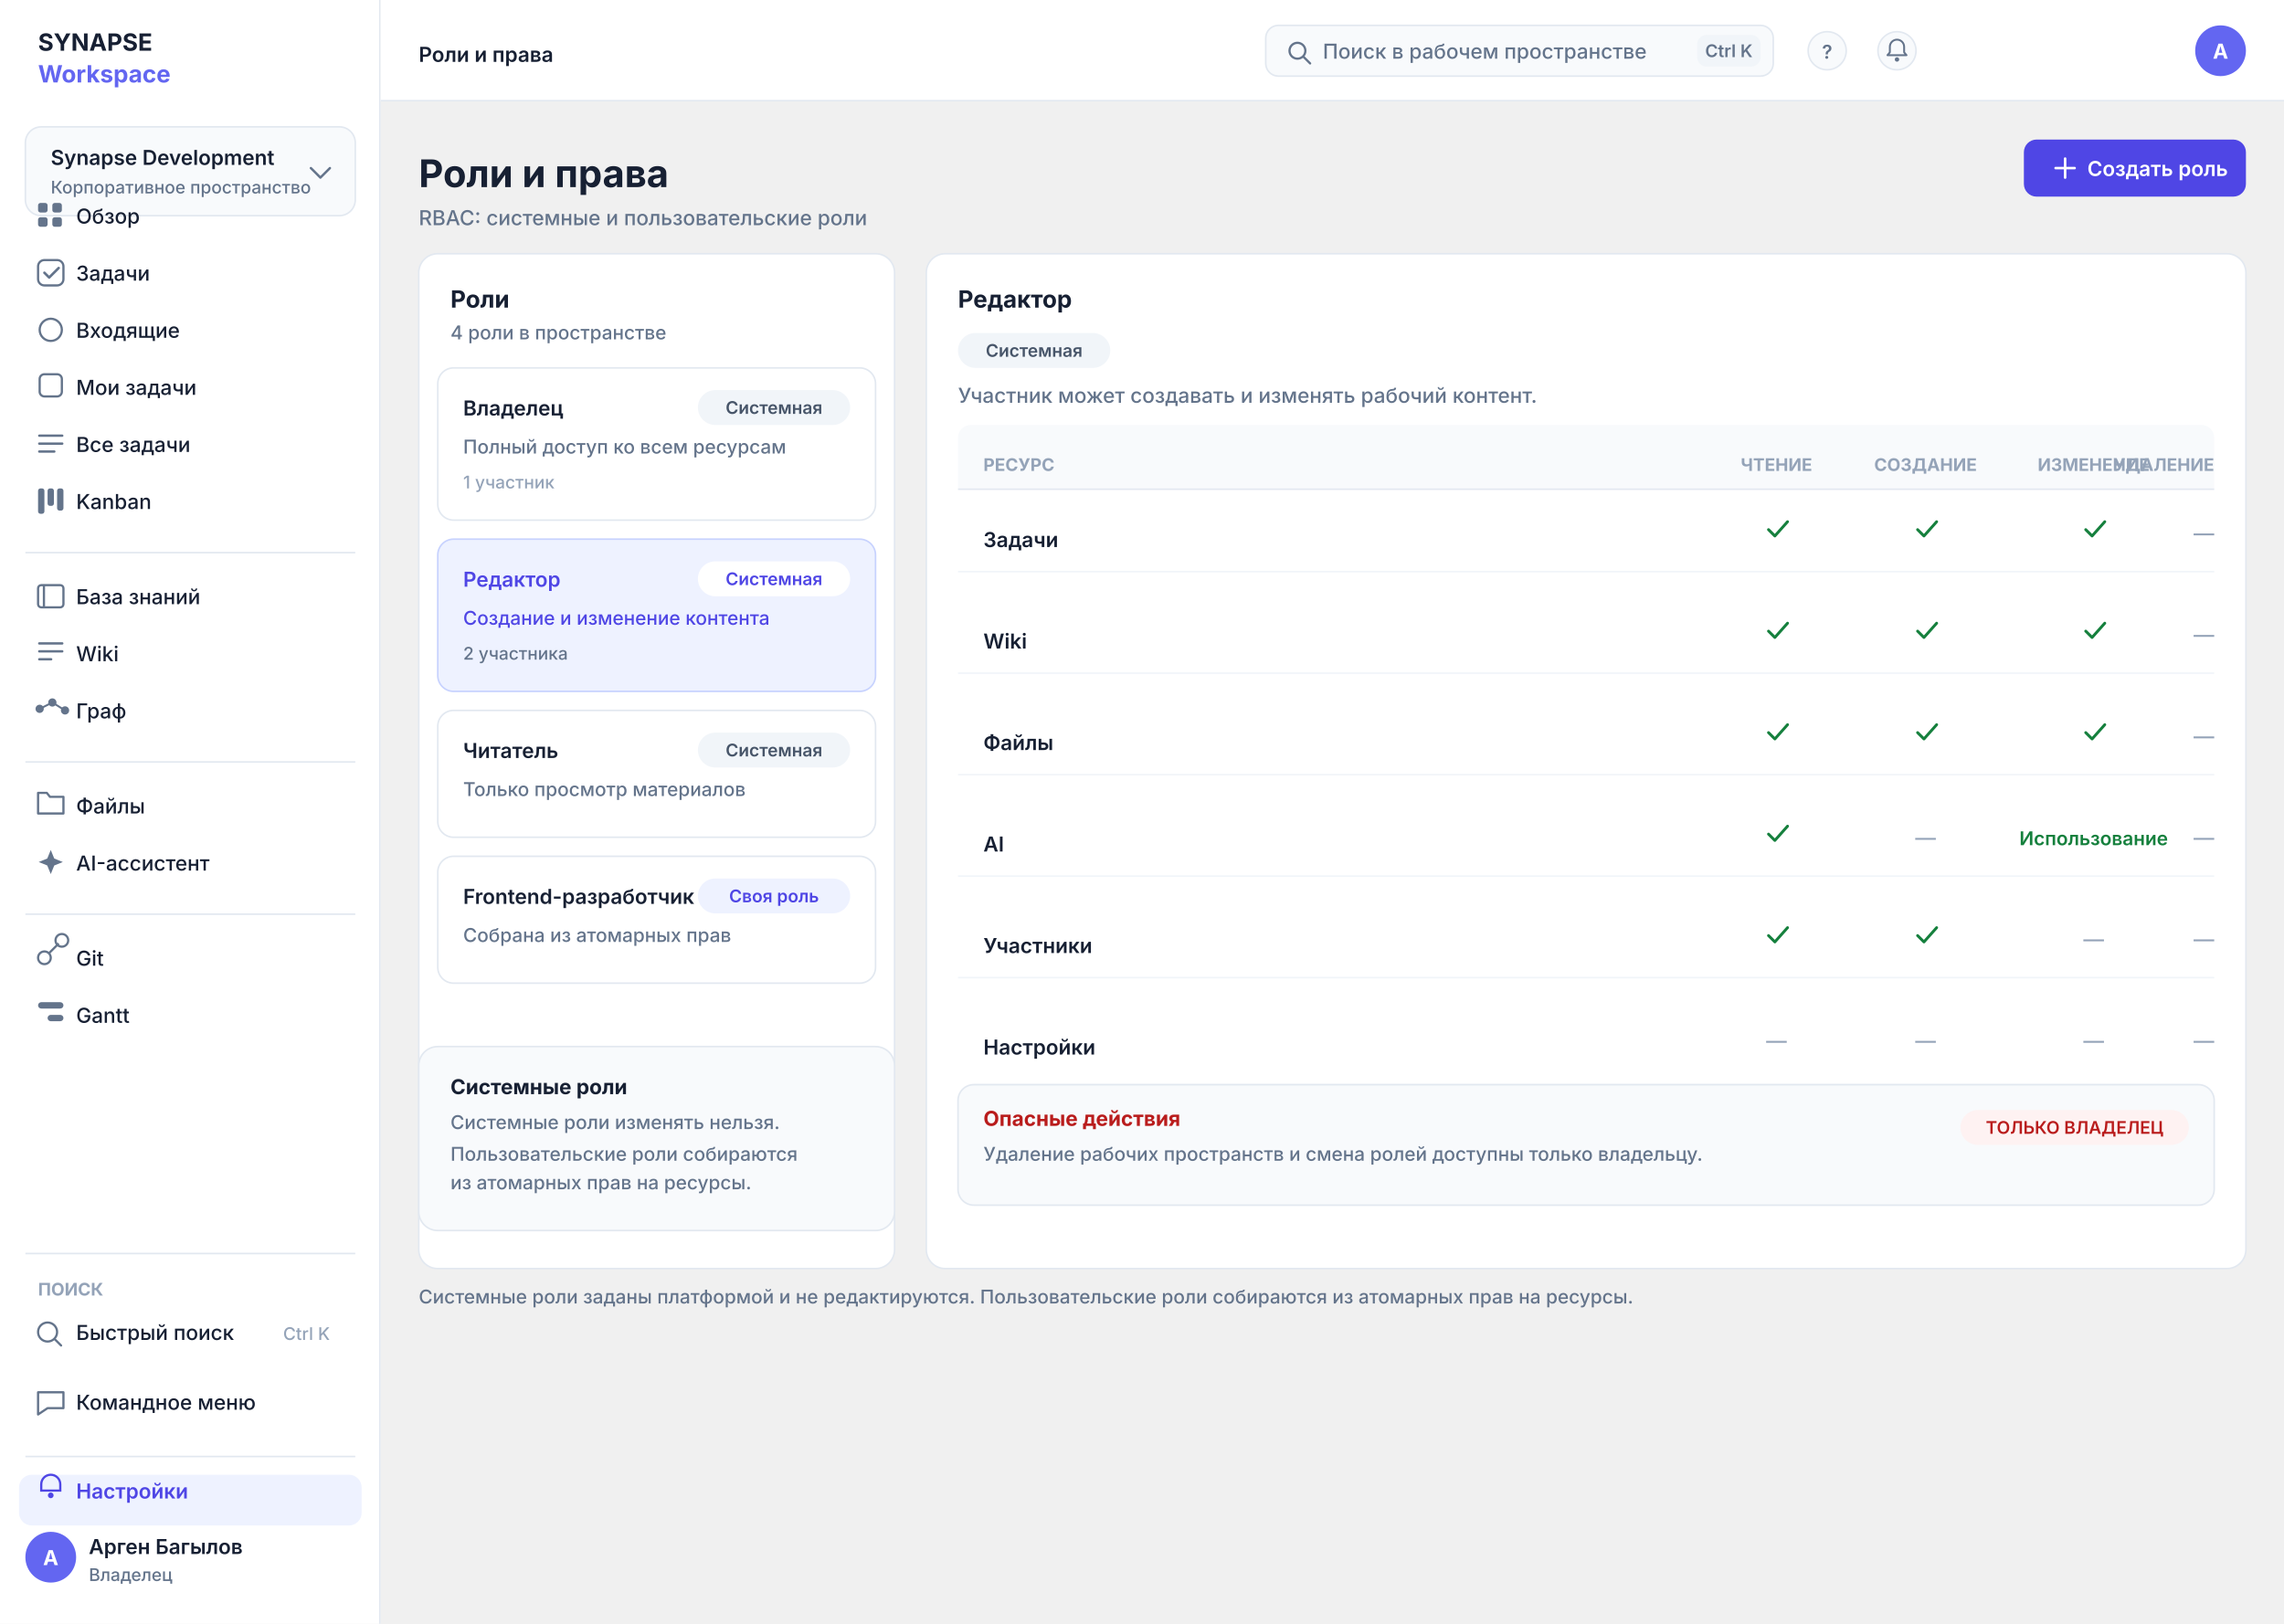
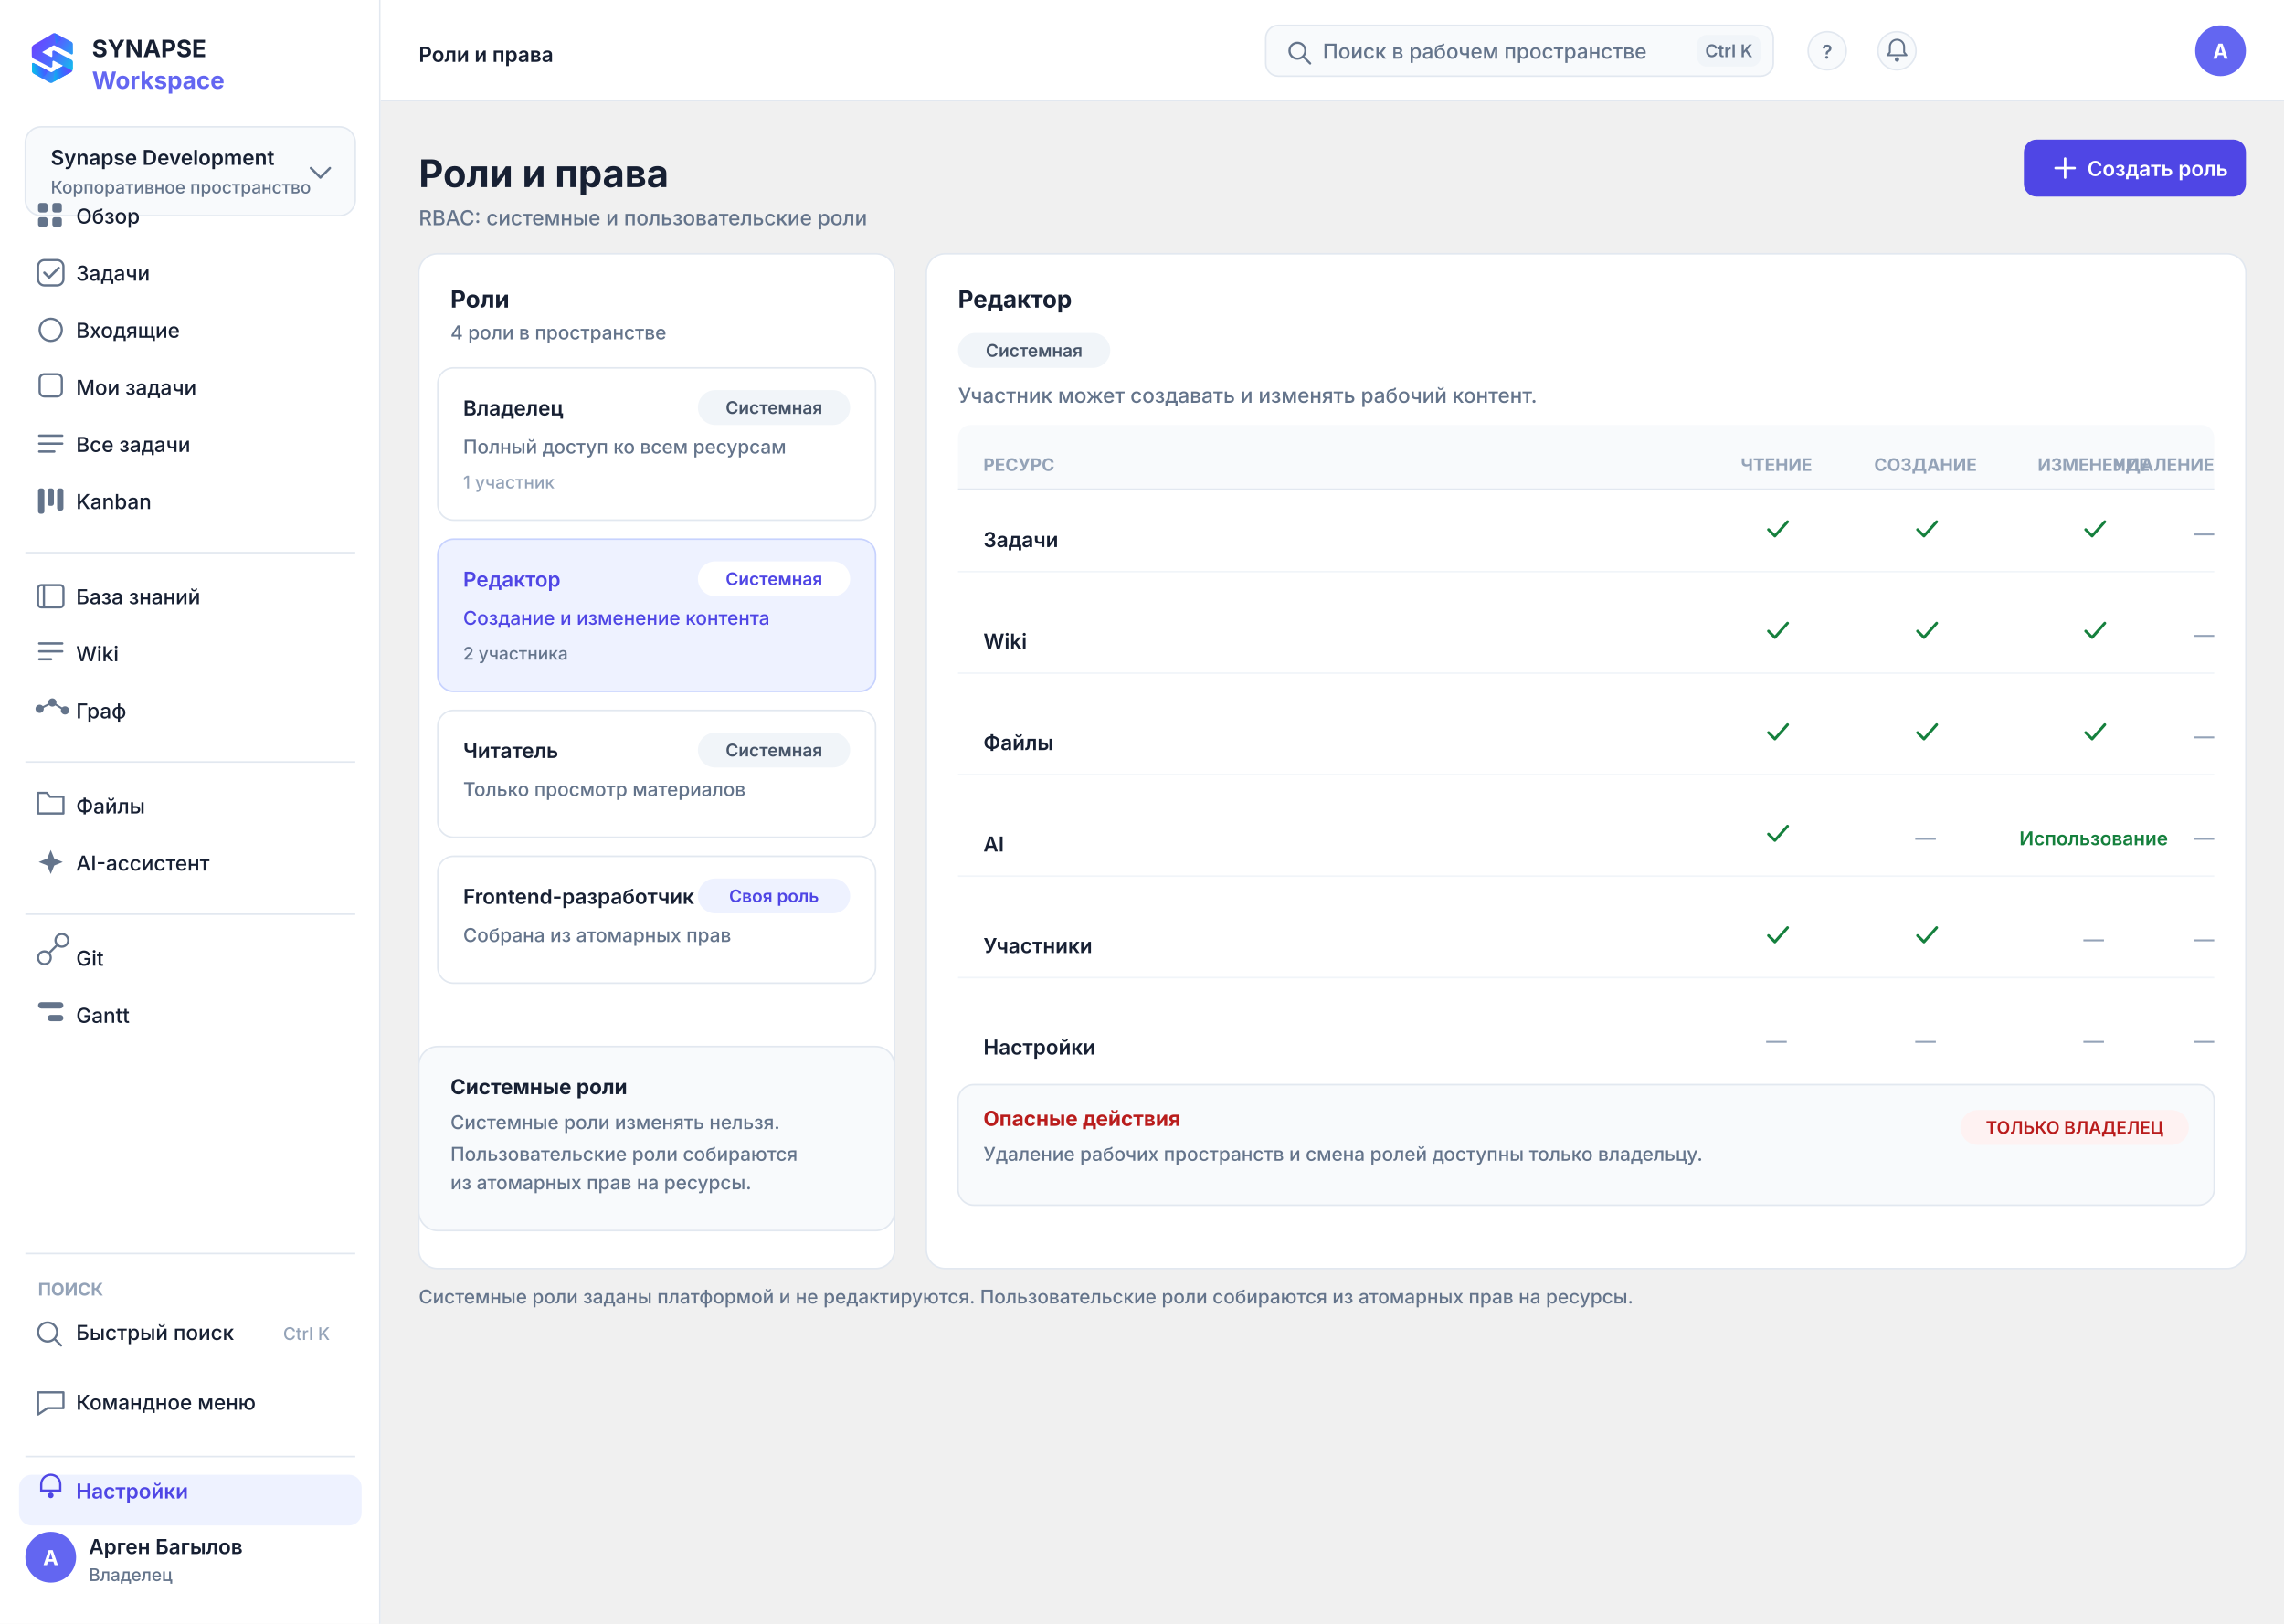
<svg xmlns="http://www.w3.org/2000/svg" width="1440" height="1024" viewBox="0 0 1440 1024" font-family="Inter, Arial, sans-serif">
+   <defs>
+     <linearGradient id="logoGrad" x1="0.000" y1="0.000" x2="1.106" y2="0.864">
+       <stop offset="0" stop-color="#713BFF" />
+       <stop offset="0.48" stop-color="#4E69FF" />
+       <stop offset="1" stop-color="#00D7E8" />
+     </linearGradient>
+     <linearGradient id="logoGrad2" x1="-0.157" y1="0.025" x2="0.975" y2="-0.157">
+       <stop offset="0" stop-color="#00CFE8" />
+       <stop offset="0.52" stop-color="#356EFF" />
+       <stop offset="1" stop-color="#7A35FF" />
+     </linearGradient>
+   </defs>
  <g id="sidebar">
    <rect id="sidebar-bg" x="0" y="0" width="240" height="1024" fill="#FFFFFF" />
    <rect id="sidebar-border" x="239" y="0" width="1" height="1024" fill="#E2E8F0" />
-     <text id="brand-line1" x="24" y="32" font-size="15" font-weight="700" fill="#172033">SYNAPSE</text>
-     <text id="brand-line2" x="24" y="52" font-size="15" font-weight="700" fill="#6366F1">Workspace</text>
+     <g id="brand-mark" transform="translate(20 21) scale(0.1912)">
+       <g id="logo-mark" transform="translate(-2.75 -1.75)">
+         <g id="logo-body" fill="url(#logoGrad)">
+           <path id="logo-body-1" d="M75.75 1.75 L79.75 2.00 L84.25 4.00 L87.00 5.75 L105.50 15.00 L106.25 15.75 L121.00 23.00 L129.25 27.75 L130.50 28.00 L135.75 31.25 L137.50 34.00 L138.50 36.75 L138.75 68.00 L138.00 69.75 L135.75 71.50 L134.25 71.50 L132.50 70.75 L122.50 65.00 L109.75 58.75 L97.75 52.00 L90.50 48.75 L77.75 41.75 L76.50 41.50 L74.50 41.75 L72.00 43.00 L61.50 49.75 L60.00 50.25 L49.50 56.75 L38.25 63.00 L37.50 64.25 L46.75 69.75 L66.50 79.75 L68.25 80.00 L69.75 79.25 L70.75 77.25 L70.75 62.00 L71.75 60.25 L73.25 59.00 L76.50 58.75 L85.25 63.75 L94.25 68.00 L104.25 73.75 L120.75 82.00 L127.00 85.75 L134.00 89.00 L136.75 91.50 L138.00 93.75 L138.75 96.50 L138.75 119.00 L136.75 125.00 L135.00 127.50 L131.50 130.50 L81.50 158.00 L71.00 164.50 L68.25 165.50 L64.50 165.50 L58.50 162.75 L45.75 155.00 L41.00 152.75 L32.00 147.25 L9.00 134.50 L5.75 131.50 L4.00 128.00 L3.75 126.00 L4.00 101.25 L6.00 99.50 L8.00 99.50 L66.00 130.00 L69.25 129.75 L91.25 117.00 L103.50 110.75 L105.00 109.75 L105.75 108.50 L104.25 107.25 L77.00 93.00 L74.75 92.00 L73.75 92.00 L71.00 94.25 L70.75 111.25 L68.50 114.00 L65.00 114.25 L61.25 112.75 L41.50 102.00 L9.50 85.75 L6.25 83.50 L5.00 82.00 L4.00 80.50 L3.00 77.50 L2.75 50.75 L4.00 46.25 L5.00 44.25 L6.00 42.75 L9.00 40.00 L34.50 25.00 L37.25 23.75 L39.50 22.00 L61.00 9.75 L68.00 5.25 L74.00 2.00 L75.75 1.75 Z" />
+         </g>
+         <g id="logo-fold" fill="url(#logoGrad2)">
+           <path id="logo-fold-1" d="M73.50 91.75 L75.75 92.00 L82.50 95.75 L83.75 95.75 L88.50 98.75 L91.25 99.75 L96.00 102.75 L104.50 107.00 L106.00 108.25 L106.00 109.25 L106.75 110.25 L112.00 112.00 L125.00 119.25 L130.50 121.75 L132.50 123.50 L134.25 124.25 L135.25 126.00 L137.25 123.50 L138.75 118.25 L138.75 96.50 L138.75 119.00 L136.75 125.00 L135.00 127.50 L131.50 130.50 L95.75 150.00 L77.25 160.75 L76.75 161.00 L77.00 159.75 L75.50 160.50 L75.25 160.00 L76.25 158.75 L75.75 158.25 L76.25 157.50 L75.75 157.00 L76.25 156.25 L75.75 155.75 L76.25 155.00 L75.75 154.25 L76.75 153.00 L76.25 152.50 L76.75 151.75 L76.25 151.25 L76.75 150.50 L76.25 149.75 L76.75 149.25 L76.25 147.00 L77.25 146.00 L76.75 145.25 L77.25 144.75 L76.75 144.00 L77.25 143.50 L76.75 142.75 L77.25 142.00 L76.75 141.50 L77.75 140.25 L77.25 139.50 L77.75 139.00 L77.25 138.25 L77.75 137.75 L77.25 137.00 L77.75 136.50 L77.25 134.25 L78.25 133.25 L77.75 132.50 L78.25 132.00 L78.00 128.25 L80.25 127.00 L81.00 126.00 L80.25 125.25 L79.25 125.25 L81.00 123.50 L80.00 123.50 L91.25 117.00 L103.50 110.75 L105.00 109.75 L105.75 108.50 L104.25 107.25 L77.00 93.00 L73.75 92.00 L71.00 94.25 L70.75 111.25 L68.50 114.00 L64.00 114.00 L68.00 114.00 L70.00 112.25 L70.75 110.75 L70.75 94.50 L71.50 93.25 L73.50 91.75 Z" />
+           <path id="logo-fold-2" d="M6.75 99.25 L11.00 101.00 L66.00 130.00 L69.25 129.75 L66.25 130.50 L57.25 126.00 L57.25 127.00 L59.50 128.75 L59.00 129.00 L55.50 127.75 L53.25 128.75 L53.00 130.75 L52.50 130.75 L52.00 132.25 L52.00 133.75 L48.50 139.75 L38.75 147.00 L38.00 147.75 L38.50 149.25 L37.75 149.75 L35.75 148.75 L35.25 149.25 L9.00 134.50 L5.25 130.75 L4.00 128.00 L3.75 126.00 L3.75 102.00 L5.50 99.75 L6.75 99.25 Z" />
+           <path id="logo-fold-3" d="M75.75 1.75 L79.75 2.00 L84.25 4.00 L117.75 21.50 L101.75 14.00 L102.00 15.00 L103.00 15.25 L103.00 15.75 L100.25 16.00 L99.50 17.00 L100.00 18.25 L99.50 19.00 L100.50 21.25 L101.75 21.25 L102.00 20.00 L102.75 21.50 L99.00 23.75 L97.00 26.00 L90.00 30.75 L84.75 35.50 L82.75 36.50 L83.00 34.75 L82.00 33.50 L82.50 33.00 L82.00 32.25 L82.50 31.50 L81.50 30.25 L82.00 29.75 L81.00 28.50 L81.50 27.75 L81.00 27.00 L81.50 26.50 L80.50 25.25 L81.00 24.50 L80.50 23.75 L81.00 23.25 L80.00 22.00 L80.50 21.25 L80.00 20.50 L80.50 20.00 L79.50 19.00 L79.75 16.50 L79.00 15.75 L79.25 13.50 L78.50 12.50 L78.75 11.50 L78.00 10.75 L78.25 8.25 L77.25 7.25 L77.75 6.75 L77.25 6.00 L77.75 5.25 L76.75 4.00 L77.50 2.50 L75.25 2.25 L72.50 3.00 L50.50 15.75 L71.50 3.25 L74.00 2.00 L75.75 1.75 Z" />
+           <path id="logo-fold-4" d="M74.00 58.75 L77.25 59.00 L85.25 63.75 L94.25 68.00 L96.75 69.75 L119.50 81.50 L87.25 65.25 L86.25 65.75 L87.50 66.50 L87.50 67.50 L87.00 67.75 L87.00 70.75 L87.50 71.75 L87.00 72.00 L87.00 73.75 L87.00 72.00 L86.50 72.00 L86.50 73.75 L86.00 74.25 L85.25 73.25 L85.75 72.50 L83.50 69.00 L80.75 68.50 L80.75 68.00 L78.75 68.00 L77.00 66.00 L78.75 62.50 L80.00 62.50 L80.75 63.25 L81.50 63.25 L82.00 62.50 L76.00 59.00 L73.75 59.25 L72.50 60.00 L71.00 62.75 L70.75 78.50 L69.25 80.00 L66.25 80.00 L44.00 68.50 L37.50 64.75 L37.25 63.75 L38.00 63.25 L37.50 63.75 L38.00 64.75 L46.75 69.75 L66.50 79.75 L68.25 80.00 L69.75 79.25 L70.75 77.25 L70.75 62.00 L71.75 60.25 L74.00 58.75 Z" />
+         </g>
+       </g>
+     </g>
+     <text id="brand-line1" x="58" y="36" font-size="15" font-weight="700" fill="#172033">SYNAPSE</text>
+     <text id="brand-line2" x="58" y="56" font-size="15" font-weight="700" fill="#6366F1">Workspace</text>
    <g id="workspace-switcher">
      <rect x="16" y="80" width="208" height="56" rx="10" fill="#F8FAFC" stroke="#E2E8F0" />
      <text x="32" y="104" font-size="13" font-weight="600" fill="#172033">Synapse Development</text>
      <text x="32" y="122" font-size="11" font-weight="500" fill="#64748B">Корпоративное пространство</text>
      <path d="M196 106l6 6 6-6" fill="none" stroke="#64748B" stroke-width="1.5" stroke-linecap="round" stroke-linejoin="round" />
    </g>
    <g id="nav-primary">
      <rect x="24" y="128" width="6" height="6" rx="1.5" fill="#64748B" />
      <rect x="33" y="128" width="6" height="6" rx="1.5" fill="#64748B" />
      <rect x="24" y="137" width="6" height="6" rx="1.5" fill="#64748B" />
      <rect x="33" y="137" width="6" height="6" rx="1.5" fill="#64748B" />
      <text x="48" y="141" font-size="13" font-weight="500" fill="#172033">Обзор</text>
      <rect id="nav-tasks" x="24" y="164" width="16" height="16" rx="4" fill="none" stroke="#64748B" stroke-width="1.4" />
      <path d="M28 172l3 3 6-6" fill="none" stroke="#64748B" stroke-width="1.6" stroke-linecap="round" stroke-linejoin="round" />
      <text x="48" y="177" font-size="13" font-weight="500" fill="#172033">Задачи</text>
      <circle cx="32" cy="208" r="7" fill="none" stroke="#64748B" stroke-width="1.4" />
      <text x="48" y="213" font-size="13" font-weight="500" fill="#172033">Входящие</text>
      <rect x="25" y="236" width="14" height="14" rx="3" fill="none" stroke="#64748B" stroke-width="1.4" />
      <text x="48" y="249" font-size="13" font-weight="500" fill="#172033">Мои задачи</text>
      <rect x="24" y="274" width="16" height="1.5" rx="0.75" fill="#64748B" />
      <rect x="24" y="279" width="16" height="1.5" rx="0.75" fill="#64748B" />
      <rect x="24" y="284" width="11" height="1.5" rx="0.75" fill="#64748B" />
      <text x="48" y="285" font-size="13" font-weight="500" fill="#172033">Все задачи</text>
      <rect x="24" y="308" width="4" height="16" rx="1.5" fill="#64748B" />
      <rect x="30" y="308" width="4" height="11" rx="1.5" fill="#64748B" />
      <rect x="36" y="308" width="4" height="14" rx="1.5" fill="#64748B" />
      <text x="48" y="321" font-size="13" font-weight="500" fill="#172033">Kanban</text>
    </g>
    <rect id="divider-1" x="16" y="348" width="208" height="1" fill="#E2E8F0" />
    <g id="nav-knowledge">
      <rect x="24" y="369" width="16" height="14" rx="2" fill="none" stroke="#64748B" stroke-width="1.4" />
      <rect x="27" y="369" width="1.4" height="14" fill="#64748B" />
      <text x="48" y="381" font-size="13" font-weight="500" fill="#172033">База знаний</text>
      <rect x="24" y="405" width="16" height="1.5" rx="0.75" fill="#64748B" />
      <rect x="24" y="410" width="16" height="1.5" rx="0.75" fill="#64748B" />
      <rect x="24" y="415" width="9" height="1.5" rx="0.75" fill="#64748B" />
      <text x="48" y="417" font-size="13" font-weight="500" fill="#172033">Wiki</text>
      <path d="M25 447l8-4 8 5" fill="none" stroke="#64748B" stroke-width="1.2" />
      <circle cx="25" cy="447" r="2.6" fill="#64748B" />
      <circle cx="33" cy="443" r="2.6" fill="#64748B" />
      <circle cx="41" cy="448" r="2.6" fill="#64748B" />
      <text x="48" y="453" font-size="13" font-weight="500" fill="#172033">Граф</text>
    </g>
    <rect id="divider-2" x="16" y="480" width="208" height="1" fill="#E2E8F0" />
    <g id="nav-workspace">
      <path d="M24 500h5.5l2 2.5h8.5v10.5H24z" fill="none" stroke="#64748B" stroke-width="1.4" stroke-linejoin="round" />
      <text x="48" y="513" font-size="13" font-weight="500" fill="#172033">Файлы</text>
      <path d="M32 536l2.2 5.4 5.4 2.2-5.4 2.2-2.2 5.4-2.2-5.4-5.4-2.2 5.4-2.2z" fill="#64748B" />
      <text x="48" y="549" font-size="13" font-weight="500" fill="#172033">AI-ассистент</text>
    </g>
    <rect id="divider-3" x="16" y="576" width="208" height="1" fill="#E2E8F0" />
    <g id="nav-modules">
      <circle cx="28" cy="604" r="4" fill="none" stroke="#64748B" stroke-width="1.4" />
      <path d="M31 601l6-6" fill="none" stroke="#64748B" stroke-width="1.4" />
      <circle cx="39" cy="593" r="4" fill="none" stroke="#64748B" stroke-width="1.4" />
      <text x="48" y="609" font-size="13" font-weight="500" fill="#172033">Git</text>
      <rect x="24" y="632" width="16" height="4" rx="2" fill="#64748B" />
      <rect x="30" y="640" width="10" height="4" rx="2" fill="#64748B" />
      <text x="48" y="645" font-size="13" font-weight="500" fill="#172033">Gantt</text>
    </g>
    <rect id="divider-4" x="16" y="790" width="208" height="1" fill="#E2E8F0" />
    <text id="nav-search-label" x="24" y="817" font-size="11" font-weight="700" fill="#94A3B8">ПОИСК</text>
    <circle cx="30" cy="840" r="6" fill="none" stroke="#64748B" stroke-width="1.4" />
    <path d="M34.5 844.5l4 4" fill="none" stroke="#64748B" stroke-width="1.4" stroke-linecap="round" />
    <text x="48" y="845" font-size="13" font-weight="500" fill="#172033">Быстрый поиск</text>
    <text x="208" y="845" font-size="11" font-weight="500" fill="#94A3B8" text-anchor="end">Ctrl K</text>
    <path d="M24 878h16v10H30l-6 4z" fill="none" stroke="#64748B" stroke-width="1.4" stroke-linejoin="round" />
    <text x="48" y="889" font-size="13" font-weight="500" fill="#172033">Командное меню</text>
    <rect id="divider-5" x="16" y="918" width="208" height="1" fill="#E2E8F0" />
    <g id="nav-settings-item">
      <rect id="nav-settings" x="12" y="930" width="216" height="32" rx="8" fill="#EEF2FF" />
      <path d="M32 930a6 6 0 0 1 6 6v4h-12v-4a6 6 0 0 1 6-6z" fill="none" stroke="#4F46E5" stroke-width="1.4" />
      <circle cx="32" cy="943" r="1.8" fill="#4F46E5" />
      <text id="nav-settings-label" x="48" y="945" font-size="13" font-weight="600" fill="#4F46E5">Настройки</text>
    </g>
    <g id="sidebar-user">
      <circle cx="32" cy="982" r="16" fill="#6366F1" />
      <text x="32" y="987" font-size="13" font-weight="700" fill="#FFFFFF" text-anchor="middle">А</text>
      <text x="56" y="980" font-size="13" font-weight="600" fill="#172033">Арген Багылов</text>
      <text x="56" y="997" font-size="11" font-weight="500" fill="#64748B">Владелец</text>
    </g>
  </g>
  <g id="topbar">
    <rect id="topbar-bg" x="240" y="0" width="1200" height="64" fill="#FFFFFF" />
    <rect id="topbar-border" x="240" y="63" width="1200" height="1" fill="#E2E8F0" />
    <text id="topbar-title" x="264" y="39" font-size="13" font-weight="600" fill="#172033">Роли и права</text>
    <g id="topbar-search">
      <rect x="798" y="16" width="320" height="32" rx="8" fill="#F8FAFC" stroke="#E2E8F0" />
      <circle cx="818" cy="32" r="5" fill="none" stroke="#64748B" stroke-width="1.4" />
      <path d="M822 36l4 4" fill="none" stroke="#64748B" stroke-width="1.4" stroke-linecap="round" />
      <text x="834" y="37" font-size="13" font-weight="500" fill="#64748B">Поиск в рабочем пространстве</text>
      <rect x="1070" y="22" width="40" height="20" rx="6" fill="#F1F5F9" />
      <text x="1090" y="36" font-size="11" font-weight="600" fill="#64748B" text-anchor="middle">Ctrl K</text>
    </g>
    <g id="topbar-help">
      <circle cx="1152" cy="32" r="12" fill="#F8FAFC" stroke="#E2E8F0" />
      <text x="1152" y="37" font-size="12" font-weight="600" fill="#64748B" text-anchor="middle">?</text>
    </g>
    <g id="topbar-notifications">
      <circle cx="1196" cy="32" r="12" fill="#F8FAFC" stroke="#E2E8F0" />
      <path d="M1196 25a4.5 4.5 0 0 0-4.5 4.5v3.5l-1.5 1.8h12l-1.5-1.8v-3.5a4.5 4.5 0 0 0-4.5-4.5z" fill="none" stroke="#64748B" stroke-width="1.2" stroke-linejoin="round" />
      <circle cx="1196" cy="37.5" r="1.4" fill="#64748B" />
    </g>
    <g id="topbar-user">
      <circle cx="1400" cy="32" r="16" fill="#6366F1" />
      <text x="1400" y="37" font-size="13" font-weight="700" fill="#FFFFFF" text-anchor="middle">А</text>
    </g>
  </g>
  <g id="content">
    <text id="page-title" x="264" y="118" font-size="24" font-weight="700" fill="#172033">Роли и права</text>
    <text id="page-subtitle" x="264" y="142" font-size="13" font-weight="500" fill="#64748B">RBAC: системные и пользовательские роли</text>
    <g id="btn-create-role">
      <rect id="btn-create-role-bg" x="1276" y="88" width="140" height="36" rx="8" fill="#4F46E5" />
      <path id="btn-create-role-icon" d="M1296 106h12M1302 100v12" fill="none" stroke="#FFFFFF" stroke-width="1.6" stroke-linecap="round" />
      <text id="btn-create-role-label" x="1316" y="111" font-size="13" font-weight="600" fill="#FFFFFF">Создать роль</text>
    </g>
    <g id="card-role-list">
      <rect id="role-list-bg" x="264" y="160" width="300" height="640" rx="12" fill="#FFFFFF" stroke="#E2E8F0" />
      <text id="role-list-title" x="284" y="194" font-size="15" font-weight="700" fill="#172033">Роли</text>
      <text id="role-list-subtitle" x="284" y="214" font-size="12" font-weight="500" fill="#64748B">4 роли в пространстве</text>
      <g id="role-row-owner">
        <rect id="role-owner-bg" x="276" y="232" width="276" height="96" rx="10" fill="#FFFFFF" stroke="#E2E8F0" />
        <text id="role-owner-name" x="292" y="262" font-size="13" font-weight="600" fill="#172033">Владелец</text>
        <rect id="role-owner-badge" x="440" y="246" width="96" height="22" rx="11" fill="#F1F5F9" />
        <text id="role-owner-badge-label" x="488" y="261" font-size="11" font-weight="600" fill="#475569" text-anchor="middle">Системная</text>
        <text id="role-owner-desc" x="292" y="286" font-size="12" font-weight="500" fill="#64748B">Полный доступ ко всем ресурсам</text>
        <text id="role-owner-meta" x="292" y="308" font-size="11" font-weight="500" fill="#94A3B8">1 участник</text>
      </g>
      <g id="role-row-editor">
        <rect id="role-editor-bg" x="276" y="340" width="276" height="96" rx="10" fill="#EEF2FF" stroke="#C7D2FE" />
        <text id="role-editor-name" x="292" y="370" font-size="13" font-weight="600" fill="#4F46E5">Редактор</text>
        <rect id="role-editor-badge" x="440" y="354" width="96" height="22" rx="11" fill="#FFFFFF" />
        <text id="role-editor-badge-label" x="488" y="369" font-size="11" font-weight="600" fill="#4F46E5" text-anchor="middle">Системная</text>
        <text id="role-editor-desc" x="292" y="394" font-size="12" font-weight="500" fill="#4F46E5">Создание и изменение контента</text>
        <text id="role-editor-meta" x="292" y="416" font-size="11" font-weight="500" fill="#64748B">2 участника</text>
      </g>
      <g id="role-row-reader">
        <rect id="role-reader-bg" x="276" y="448" width="276" height="80" rx="10" fill="#FFFFFF" stroke="#E2E8F0" />
        <text id="role-reader-name" x="292" y="478" font-size="13" font-weight="600" fill="#172033">Читатель</text>
        <rect id="role-reader-badge" x="440" y="462" width="96" height="22" rx="11" fill="#F1F5F9" />
        <text id="role-reader-badge-label" x="488" y="477" font-size="11" font-weight="600" fill="#475569" text-anchor="middle">Системная</text>
        <text id="role-reader-desc" x="292" y="502" font-size="12" font-weight="500" fill="#64748B">Только просмотр материалов</text>
      </g>
      <g id="role-row-custom">
        <rect id="role-custom-bg" x="276" y="540" width="276" height="80" rx="10" fill="#FFFFFF" stroke="#E2E8F0" />
        <text id="role-custom-name" x="292" y="570" font-size="13" font-weight="600" fill="#172033">Frontend-разработчик</text>
        <rect id="role-custom-badge" x="440" y="554" width="96" height="22" rx="11" fill="#EEF2FF" />
        <text id="role-custom-badge-label" x="488" y="569" font-size="11" font-weight="600" fill="#4F46E5" text-anchor="middle">Своя роль</text>
        <text id="role-custom-desc" x="292" y="594" font-size="12" font-weight="500" fill="#64748B">Собрана из атомарных прав</text>
      </g>
    </g>
    <g id="card-permissions">
      <rect id="permissions-bg" x="584" y="160" width="832" height="640" rx="12" fill="#FFFFFF" stroke="#E2E8F0" />
      <text id="permissions-title" x="604" y="194" font-size="15" font-weight="700" fill="#172033">Редактор</text>
      <rect id="permissions-badge" x="604" y="210" width="96" height="22" rx="11" fill="#F1F5F9" />
      <text id="permissions-badge-label" x="652" y="225" font-size="11" font-weight="600" fill="#475569" text-anchor="middle">Системная</text>
      <text id="permissions-desc" x="604" y="254" font-size="13" font-weight="500" fill="#64748B">Участник может создавать и изменять рабочий контент.</text>
      <g id="permissions-matrix">
        <path id="matrix-head-bg" d="M604 276a8 8 0 0 1 8-8h776a8 8 0 0 1 8 8v32H604z" fill="#F8FAFC" />
        <rect id="matrix-head-line" x="604" y="308" width="792" height="1" fill="#E2E8F0" />
        <text id="th-resource" x="620" y="297" font-size="11" font-weight="700" fill="#94A3B8">РЕСУРС</text>
        <text id="th-read" x="1120" y="297" font-size="11" font-weight="700" fill="#94A3B8" text-anchor="middle">ЧТЕНИЕ</text>
        <text id="th-create" x="1214" y="297" font-size="11" font-weight="700" fill="#94A3B8" text-anchor="middle">СОЗДАНИЕ</text>
        <text id="th-edit" x="1320" y="297" font-size="11" font-weight="700" fill="#94A3B8" text-anchor="middle">ИЗМЕНЕНИЕ</text>
        <text id="th-delete" x="1396" y="297" font-size="11" font-weight="700" fill="#94A3B8" text-anchor="end">УДАЛЕНИЕ</text>
        <g id="perm-row-tasks">
          <text id="perm-tasks-name" x="620" y="345" font-size="13" font-weight="600" fill="#172033">Задачи</text>
          <path id="perm-tasks-read" d="M1115 334l4 4 8-9" fill="none" stroke="#15803D" stroke-width="1.8" stroke-linecap="round" stroke-linejoin="round" />
          <path id="perm-tasks-create" d="M1209 334l4 4 8-9" fill="none" stroke="#15803D" stroke-width="1.8" stroke-linecap="round" stroke-linejoin="round" />
          <path id="perm-tasks-edit" d="M1315 334l4 4 8-9" fill="none" stroke="#15803D" stroke-width="1.8" stroke-linecap="round" stroke-linejoin="round" />
          <text id="perm-tasks-delete" x="1396" y="341" font-size="13" font-weight="500" fill="#94A3B8" text-anchor="end">—</text>
        </g>
        <rect id="perm-line-1" x="604" y="360" width="792" height="1" fill="#F1F5F9" />
        <g id="perm-row-wiki">
          <text id="perm-wiki-name" x="620" y="409" font-size="13" font-weight="600" fill="#172033">Wiki</text>
          <path id="perm-wiki-read" d="M1115 398l4 4 8-9" fill="none" stroke="#15803D" stroke-width="1.8" stroke-linecap="round" stroke-linejoin="round" />
          <path id="perm-wiki-create" d="M1209 398l4 4 8-9" fill="none" stroke="#15803D" stroke-width="1.8" stroke-linecap="round" stroke-linejoin="round" />
          <path id="perm-wiki-edit" d="M1315 398l4 4 8-9" fill="none" stroke="#15803D" stroke-width="1.8" stroke-linecap="round" stroke-linejoin="round" />
          <text id="perm-wiki-delete" x="1396" y="405" font-size="13" font-weight="500" fill="#94A3B8" text-anchor="end">—</text>
        </g>
        <rect id="perm-line-2" x="604" y="424" width="792" height="1" fill="#F1F5F9" />
        <g id="perm-row-files">
          <text id="perm-files-name" x="620" y="473" font-size="13" font-weight="600" fill="#172033">Файлы</text>
          <path id="perm-files-read" d="M1115 462l4 4 8-9" fill="none" stroke="#15803D" stroke-width="1.8" stroke-linecap="round" stroke-linejoin="round" />
          <path id="perm-files-create" d="M1209 462l4 4 8-9" fill="none" stroke="#15803D" stroke-width="1.8" stroke-linecap="round" stroke-linejoin="round" />
          <path id="perm-files-edit" d="M1315 462l4 4 8-9" fill="none" stroke="#15803D" stroke-width="1.8" stroke-linecap="round" stroke-linejoin="round" />
          <text id="perm-files-delete" x="1396" y="469" font-size="13" font-weight="500" fill="#94A3B8" text-anchor="end">—</text>
        </g>
        <rect id="perm-line-3" x="604" y="488" width="792" height="1" fill="#F1F5F9" />
        <g id="perm-row-ai">
          <text id="perm-ai-name" x="620" y="537" font-size="13" font-weight="600" fill="#172033">AI</text>
          <path id="perm-ai-read" d="M1115 526l4 4 8-9" fill="none" stroke="#15803D" stroke-width="1.8" stroke-linecap="round" stroke-linejoin="round" />
          <text id="perm-ai-create" x="1214" y="533" font-size="13" font-weight="500" fill="#94A3B8" text-anchor="middle">—</text>
          <text id="perm-ai-edit" x="1320" y="533" font-size="12" font-weight="600" fill="#15803D" text-anchor="middle">Использование</text>
          <text id="perm-ai-delete" x="1396" y="533" font-size="13" font-weight="500" fill="#94A3B8" text-anchor="end">—</text>
        </g>
        <rect id="perm-line-4" x="604" y="552" width="792" height="1" fill="#F1F5F9" />
        <g id="perm-row-members">
          <text id="perm-members-name" x="620" y="601" font-size="13" font-weight="600" fill="#172033">Участники</text>
          <path id="perm-members-read" d="M1115 590l4 4 8-9" fill="none" stroke="#15803D" stroke-width="1.8" stroke-linecap="round" stroke-linejoin="round" />
          <path id="perm-members-create" d="M1209 590l4 4 8-9" fill="none" stroke="#15803D" stroke-width="1.8" stroke-linecap="round" stroke-linejoin="round" />
          <text id="perm-members-edit" x="1320" y="597" font-size="13" font-weight="500" fill="#94A3B8" text-anchor="middle">—</text>
          <text id="perm-members-delete" x="1396" y="597" font-size="13" font-weight="500" fill="#94A3B8" text-anchor="end">—</text>
        </g>
        <rect id="perm-line-5" x="604" y="616" width="792" height="1" fill="#F1F5F9" />
        <g id="perm-row-settings">
          <text id="perm-settings-name" x="620" y="665" font-size="13" font-weight="600" fill="#172033">Настройки</text>
          <text id="perm-settings-read" x="1120" y="661" font-size="13" font-weight="500" fill="#94A3B8" text-anchor="middle">—</text>
          <text id="perm-settings-create" x="1214" y="661" font-size="13" font-weight="500" fill="#94A3B8" text-anchor="middle">—</text>
          <text id="perm-settings-edit" x="1320" y="661" font-size="13" font-weight="500" fill="#94A3B8" text-anchor="middle">—</text>
          <text id="perm-settings-delete" x="1396" y="661" font-size="13" font-weight="500" fill="#94A3B8" text-anchor="end">—</text>
        </g>
      </g>
      <rect id="danger-zone-bg" x="604" y="684" width="792" height="76" rx="10" fill="#F8FAFC" stroke="#E2E8F0" />
      <text id="danger-zone-title" x="620" y="710" font-size="13" font-weight="700" fill="#B91C1C">Опасные действия</text>
      <text id="danger-zone-text" x="620" y="732" font-size="12" font-weight="500" fill="#64748B">Удаление рабочих пространств и смена ролей доступны только владельцу.</text>
      <rect id="danger-zone-badge" x="1236" y="700" width="144" height="22" rx="11" fill="#FEF2F2" />
      <text id="danger-zone-badge-label" x="1308" y="715" font-size="11" font-weight="600" fill="#B91C1C" text-anchor="middle">ТОЛЬКО ВЛАДЕЛЕЦ</text>
    </g>
    <g id="card-roles-note">
      <rect id="roles-note-bg" x="264" y="660" width="300" height="116" rx="12" fill="#F8FAFC" stroke="#E2E8F0" />
      <text id="roles-note-title" x="284" y="690" font-size="13" font-weight="700" fill="#172033">Системные роли</text>
      <text id="roles-note-text-1" x="284" y="712" font-size="12" font-weight="500" fill="#64748B">Системные роли изменять нельзя.</text>
      <text id="roles-note-text-2" x="284" y="732" font-size="12" font-weight="500" fill="#64748B">Пользовательские роли собираются</text>
      <text id="roles-note-text-3" x="284" y="750" font-size="12" font-weight="500" fill="#64748B">из атомарных прав на ресурсы.</text>
    </g>
    <text id="roles-footer-note" x="264" y="822" font-size="12" font-weight="500" fill="#64748B">Системные роли заданы платформой и не редактируются. Пользовательские роли собираются из атомарных прав на ресурсы.</text>
  </g>
</svg>
